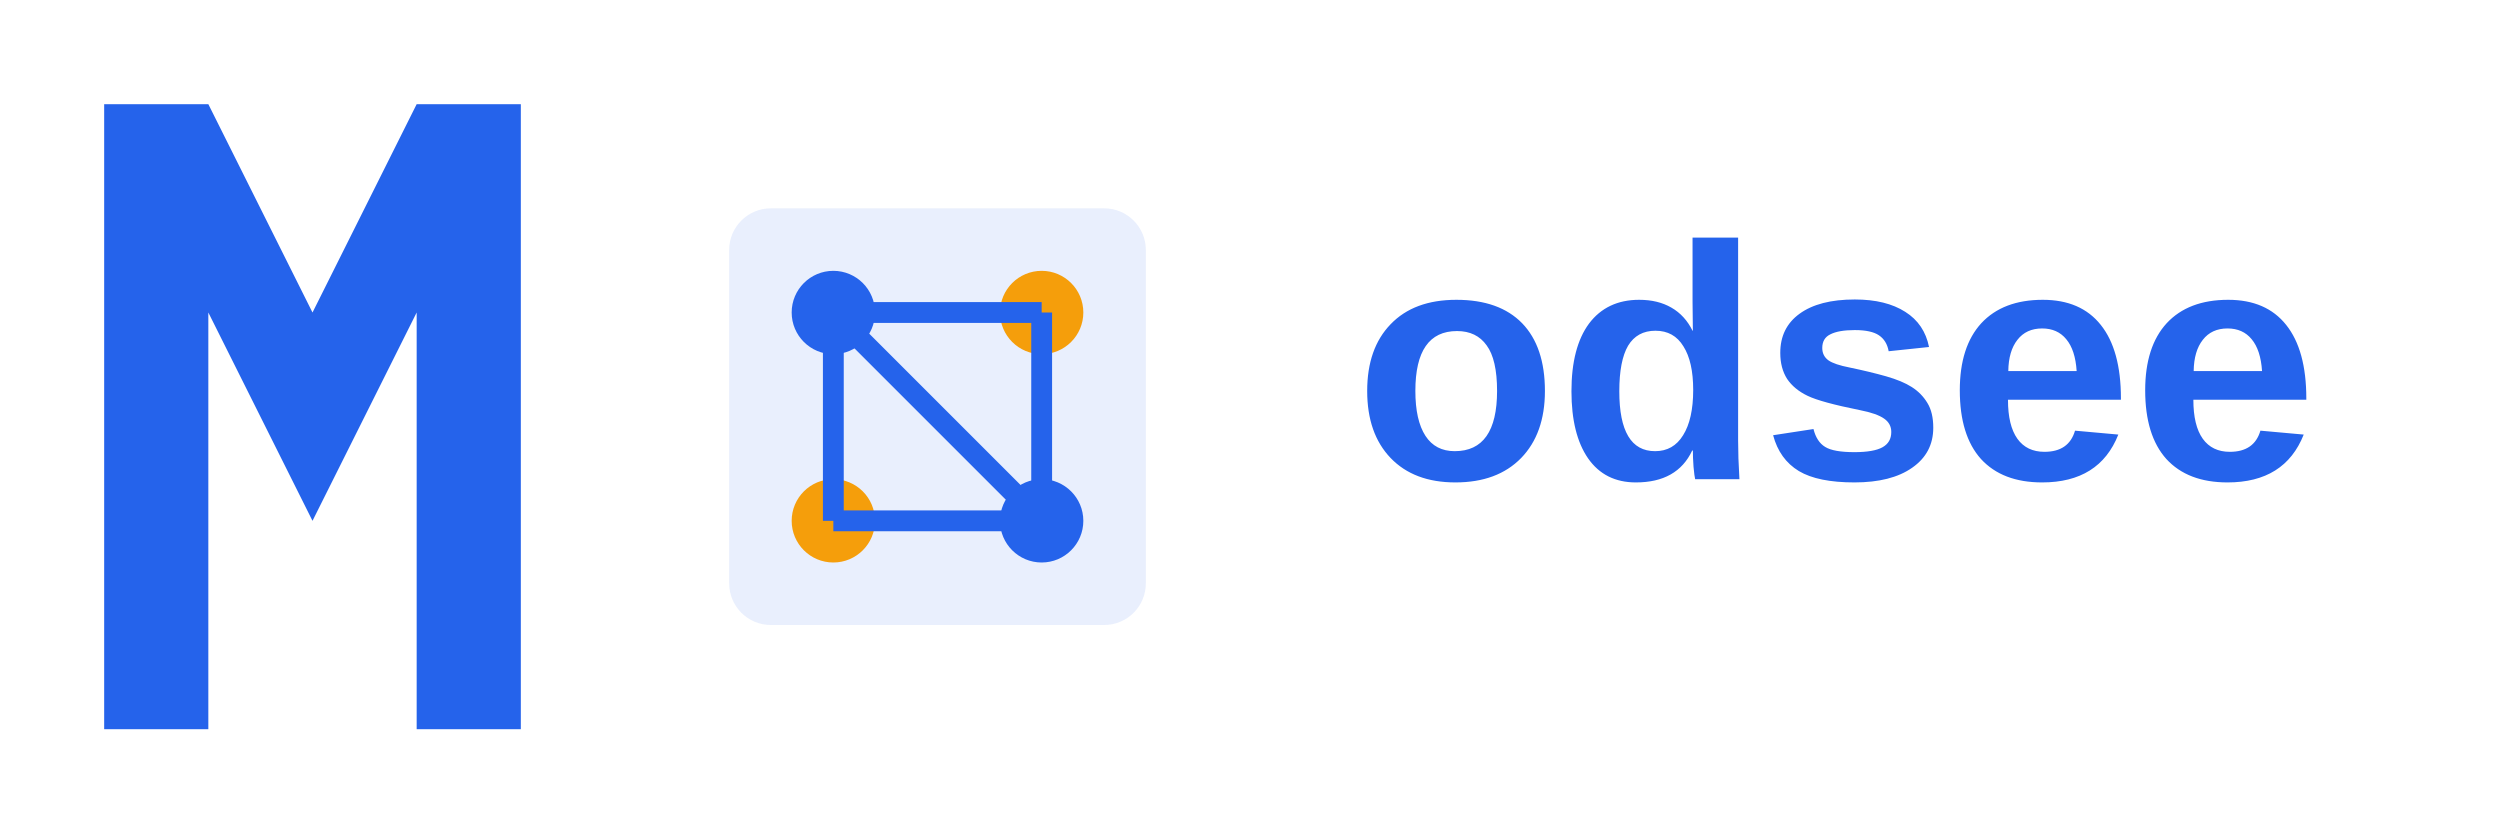
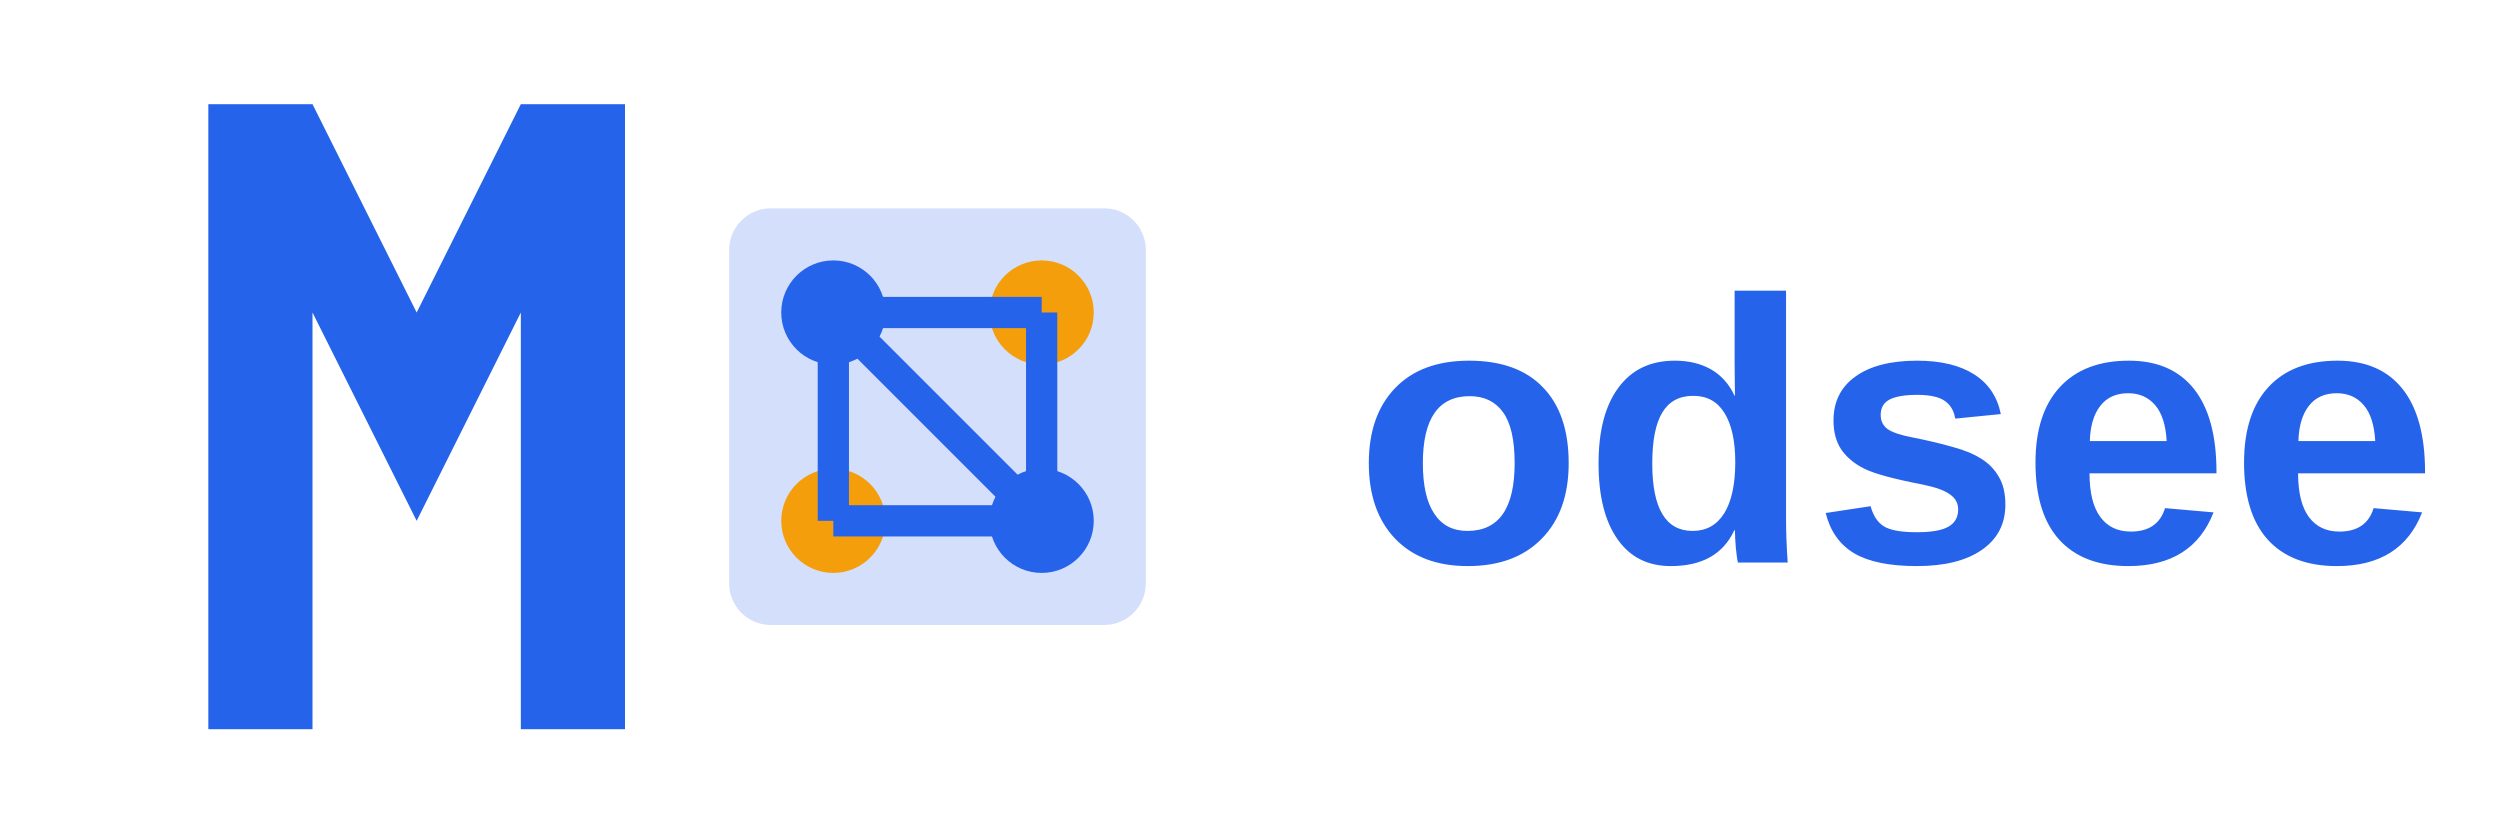
<svg xmlns="http://www.w3.org/2000/svg" width="120" height="40" viewBox="0 0 120 40">
  <style>
-     .logo-text { font-family: Arial, sans-serif; font-weight: bold; }
+     .logo-text { font-family: 'Arial', sans-serif; font-weight: bold; }
    .primary { fill: #2563eb; }
    .secondary { fill: #f59e0b; }
  </style>
-   <g transform="translate(5,5)">
-     <path class="primary" d="M0,30 L0,0 L5,0 L10,10 L15,0 L20,0 L20,30 L15,30 L15,10 L10,20 L5,10 L5,30 Z" />
-     <g transform="translate(30, 5)">
-       <rect class="primary" x="0" y="0" width="20" height="20" rx="2" fill-opacity="0.1" />
-       <circle class="primary" cx="5" cy="5" r="2" />
-       <circle class="secondary" cx="15" cy="5" r="2" />
-       <circle class="secondary" cx="5" cy="15" r="2" />
-       <circle class="primary" cx="15" cy="15" r="2" />
-       <line x1="5" y1="5" x2="15" y2="5" stroke="#2563eb" stroke-width="1" />
-       <line x1="15" y1="5" x2="15" y2="15" stroke="#2563eb" stroke-width="1" />
-       <line x1="15" y1="15" x2="5" y2="15" stroke="#2563eb" stroke-width="1" />
-       <line x1="5" y1="15" x2="5" y2="5" stroke="#2563eb" stroke-width="1" />
-       <line x1="5" y1="5" x2="15" y2="15" stroke="#2563eb" stroke-width="1" />
-     </g>
-     <text class="logo-text primary" x="60" y="18" font-size="16">odsee</text>
+   <path class="primary" d="M10,35 L10,5 L15,5 L20,15 L25,5 L30,5 L30,35 L25,35 L25,15 L20,25 L15,15 L15,35 Z" />
+   <g transform="translate(35, 10)">
+     <rect class="primary" x="0" y="0" width="20" height="20" rx="2" fill-opacity="0.2" />
+     <circle class="primary" cx="5" cy="5" r="2.5" />
+     <circle class="secondary" cx="15" cy="5" r="2.5" />
+     <circle class="secondary" cx="5" cy="15" r="2.5" />
+     <circle class="primary" cx="15" cy="15" r="2.5" />
+     <line x1="5" y1="5" x2="15" y2="5" stroke="#2563eb" stroke-width="1.5" />
+     <line x1="15" y1="5" x2="15" y2="15" stroke="#2563eb" stroke-width="1.5" />
+     <line x1="15" y1="15" x2="5" y2="15" stroke="#2563eb" stroke-width="1.5" />
+     <line x1="5" y1="15" x2="5" y2="5" stroke="#2563eb" stroke-width="1.5" />
+     <line x1="5" y1="5" x2="15" y2="15" stroke="#2563eb" stroke-width="1.5" />
  </g>
+   <text class="logo-text primary" x="65" y="27" font-size="18">odsee</text>
</svg>
